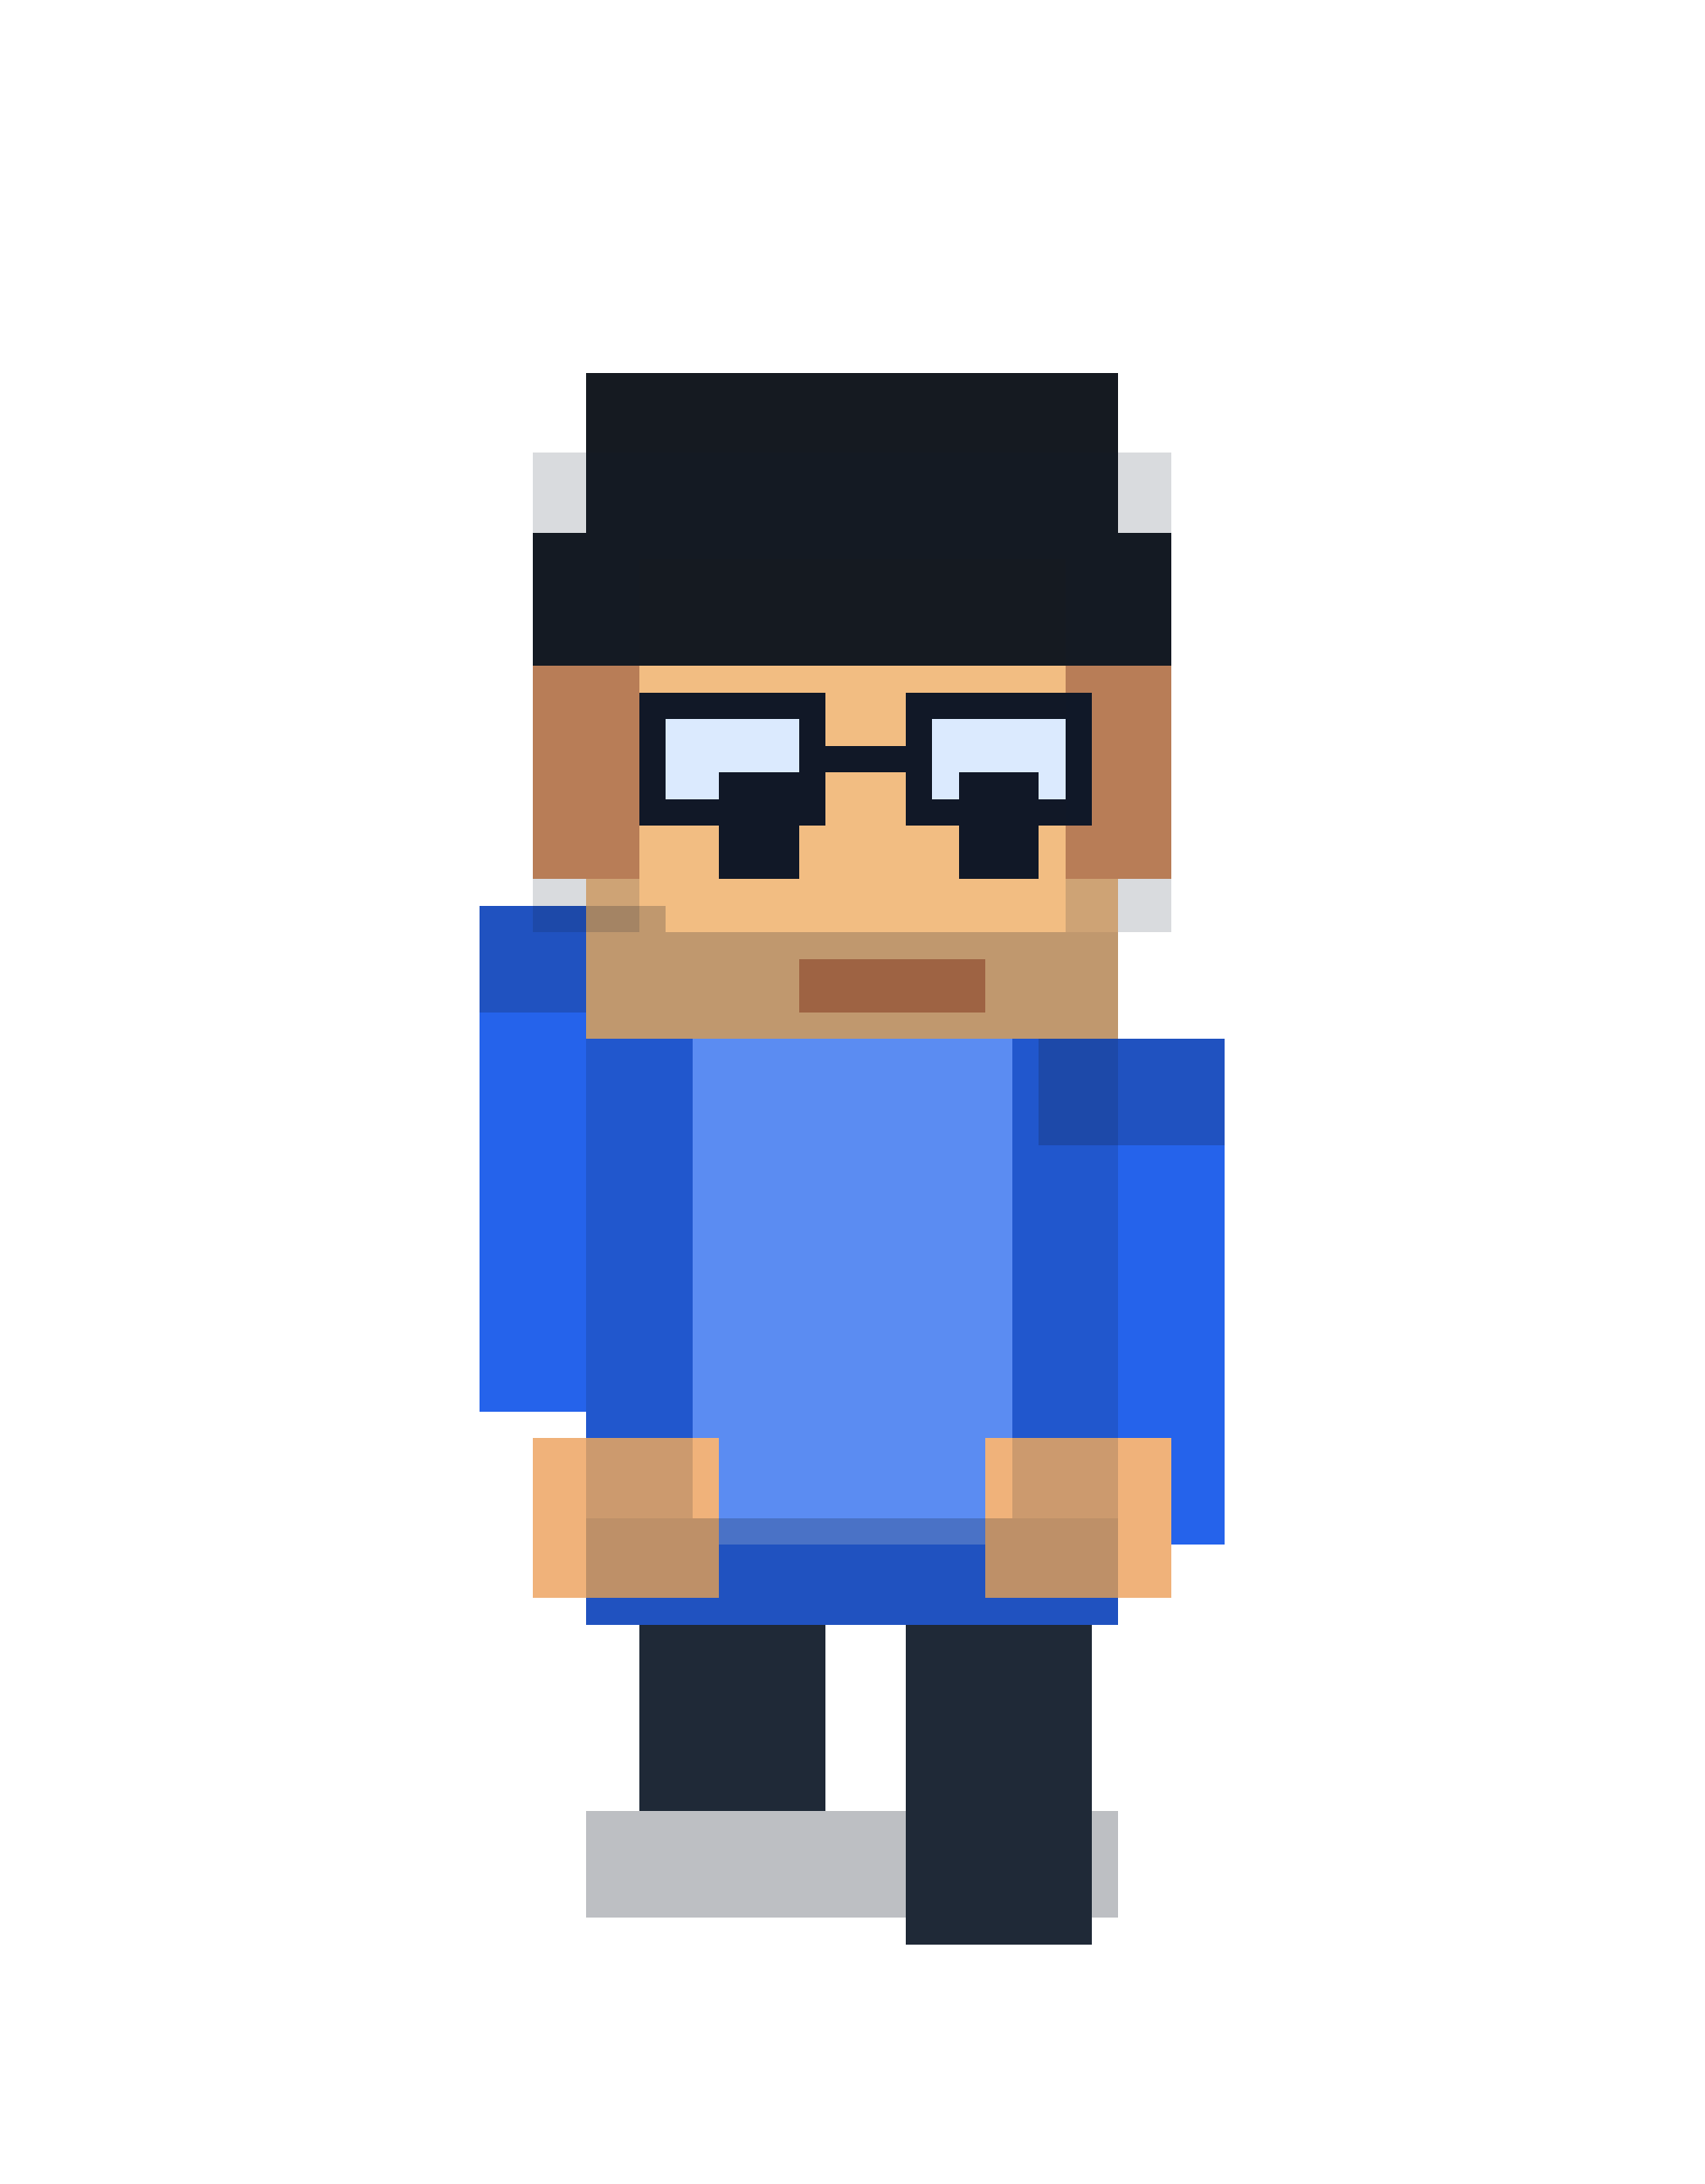
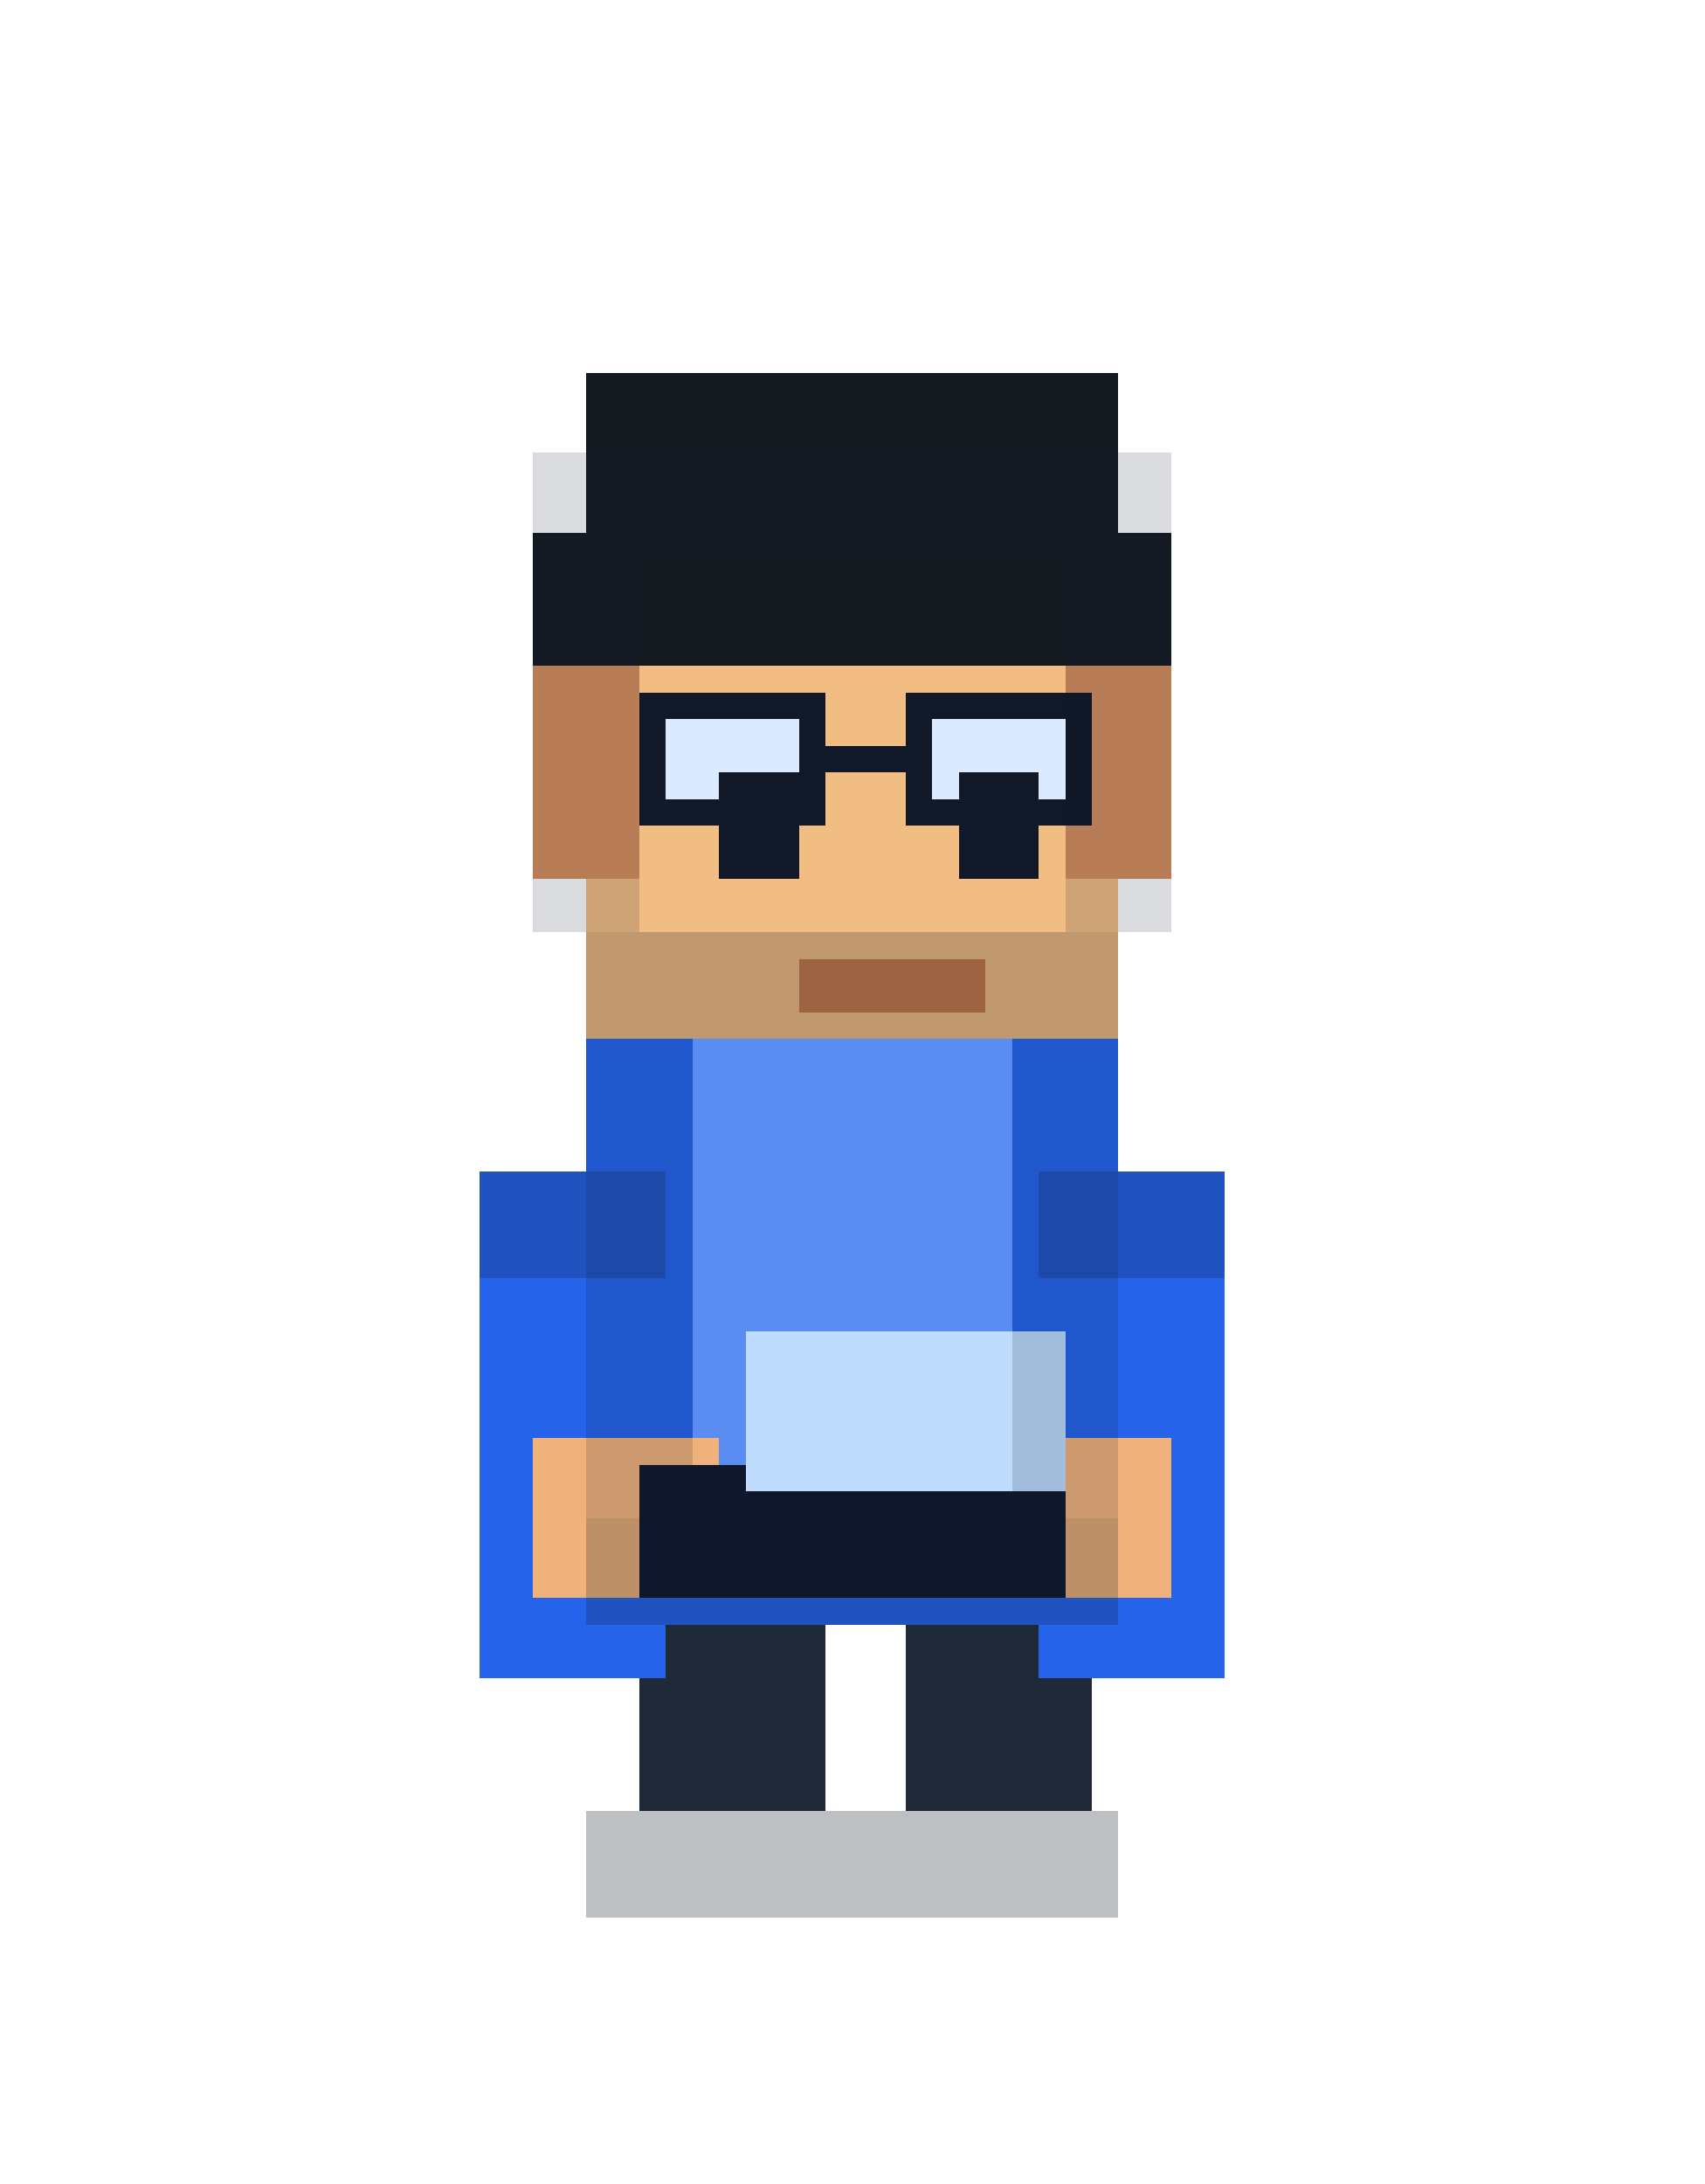
<svg xmlns="http://www.w3.org/2000/svg" width="64" height="82" viewBox="0 0 64 82" shape-rendering="crispEdges">
  <path d="M22 68h20v4H22z" fill="#111827" opacity=".28" />
-   <path d="M24 56h7v12h-7zM34 61h7v12h-7z" fill="#1f2937" />
+   <path d="M24 56h7v12h-7zM34 56h7v12h-7z" fill="#1f2937" />
  <path d="M22 35h20v26H22z" fill="#2563eb" />
  <path d="M26 38h12v20H26z" fill="#bfdbfe" opacity=".35" />
-   <path d="M18 34h7v19h-7zM39 39h7v19h-7z" fill="#2563eb" />
+   <path d="M18 44h7v19h-7zM39 44h7v19h-7z" fill="#2563eb" />
  <path d="M20 54h7v6h-7zM37 54h7v6h-7z" fill="#f0b27a" />
  <path d="M22 17h20v22H22z" fill="#f2bd82" />
  <path d="M20 22h4v11h-4zM40 22h4v11h-4z" fill="#d8905f" />
  <path d="M22 14h20v9H22zM20 20h24v5H20z" fill="#151a21" />
  <path d="M24 26h7v5h-7zM34 26h7v5h-7zM31 28h3v1h-3z" fill="#111827" />
  <path d="M25 27h5v3h-5zM35 27h5v3h-5z" fill="#dbeafe" />
  <path d="M27 29h3v4h-3zM36 29h3v4h-3z" fill="#111827" />
  <path d="M30 36h7v2h-7z" fill="#9a3412" opacity=".5" />
-   <path d="M22 35h20v4H22zM22 57h20v4H22zM18 34h7v4h-7zM39 39h7v4h-7z" fill="#0f172a" opacity=".22" />
+   <path d="M24 55h16v5H24z" fill="#0f172a" />
+   <path d="M28 50h12v6H28z" fill="#bfdbfe" />
+   <path d="M22 35h20v4H22zM22 57h20v4H22zM18 44h7v4h-7zM39 44h7v4h-7z" fill="#0f172a" opacity=".22" />
  <path d="M20 17h24v4H20zM20 21h4v14h-4zM40 21h4v14h-4zM22 39h4v18h-4zM38 39h4v18h-4z" fill="#0f172a" opacity=".16" />
</svg>
